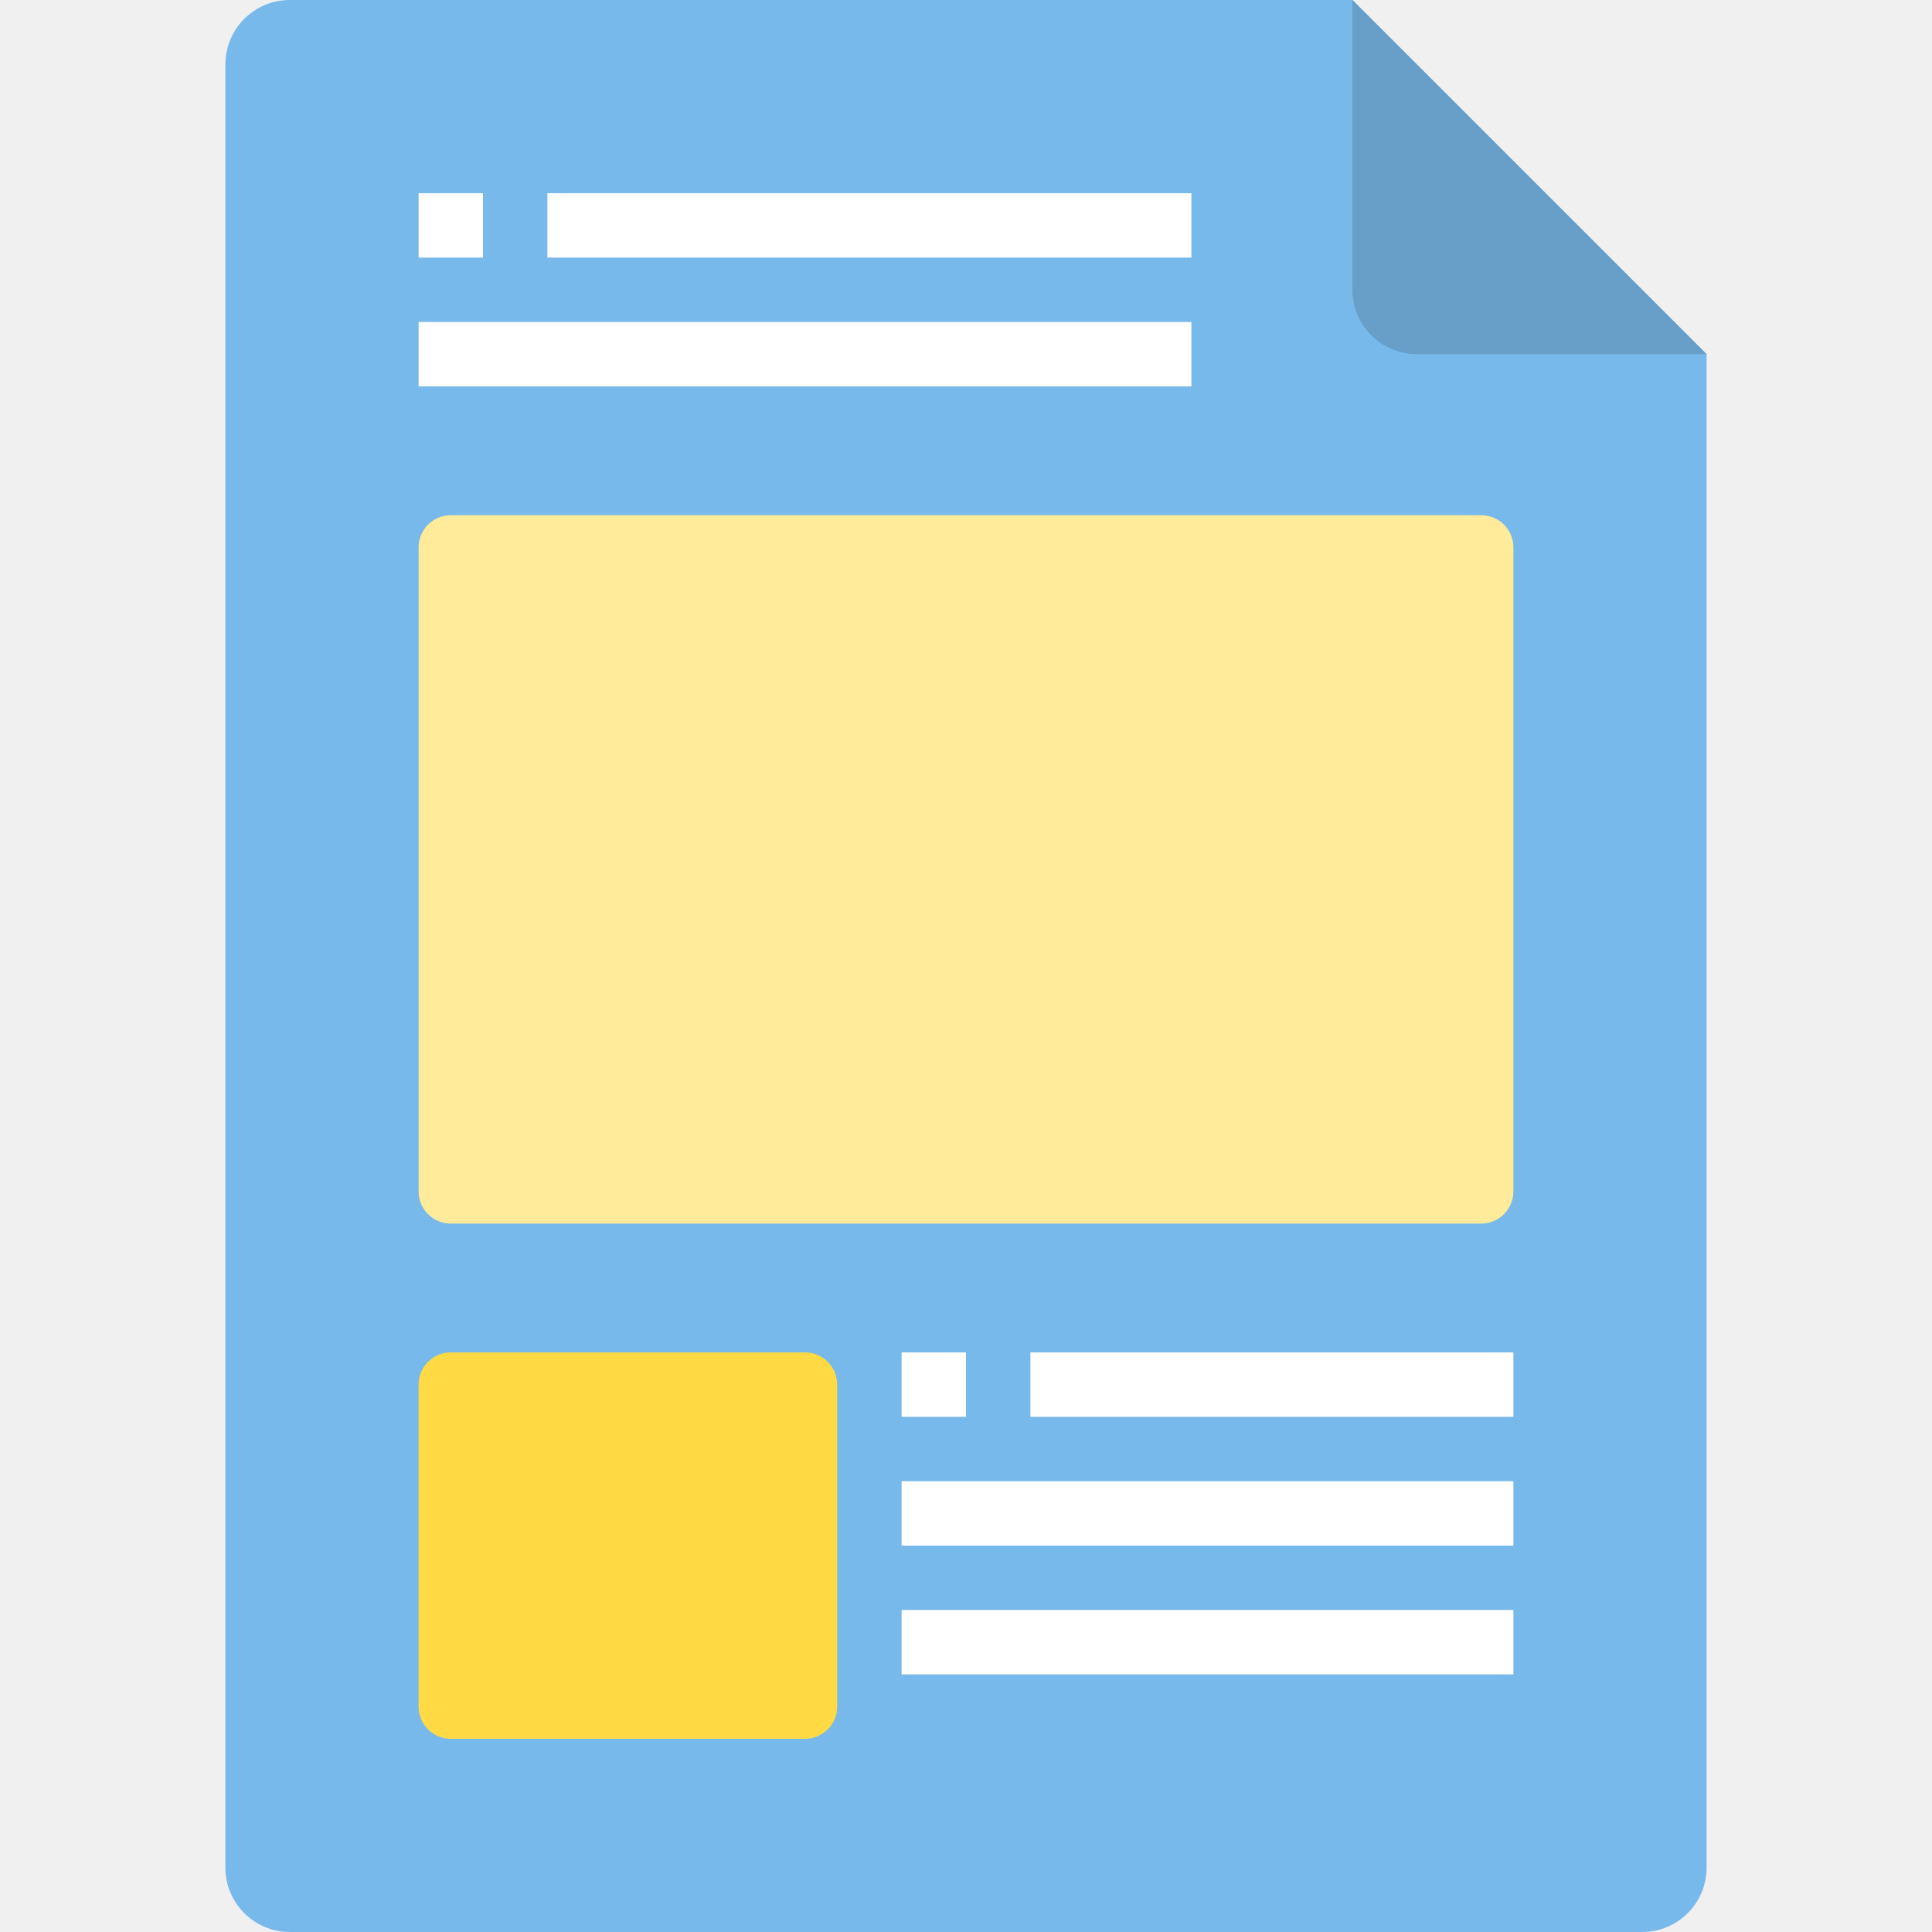
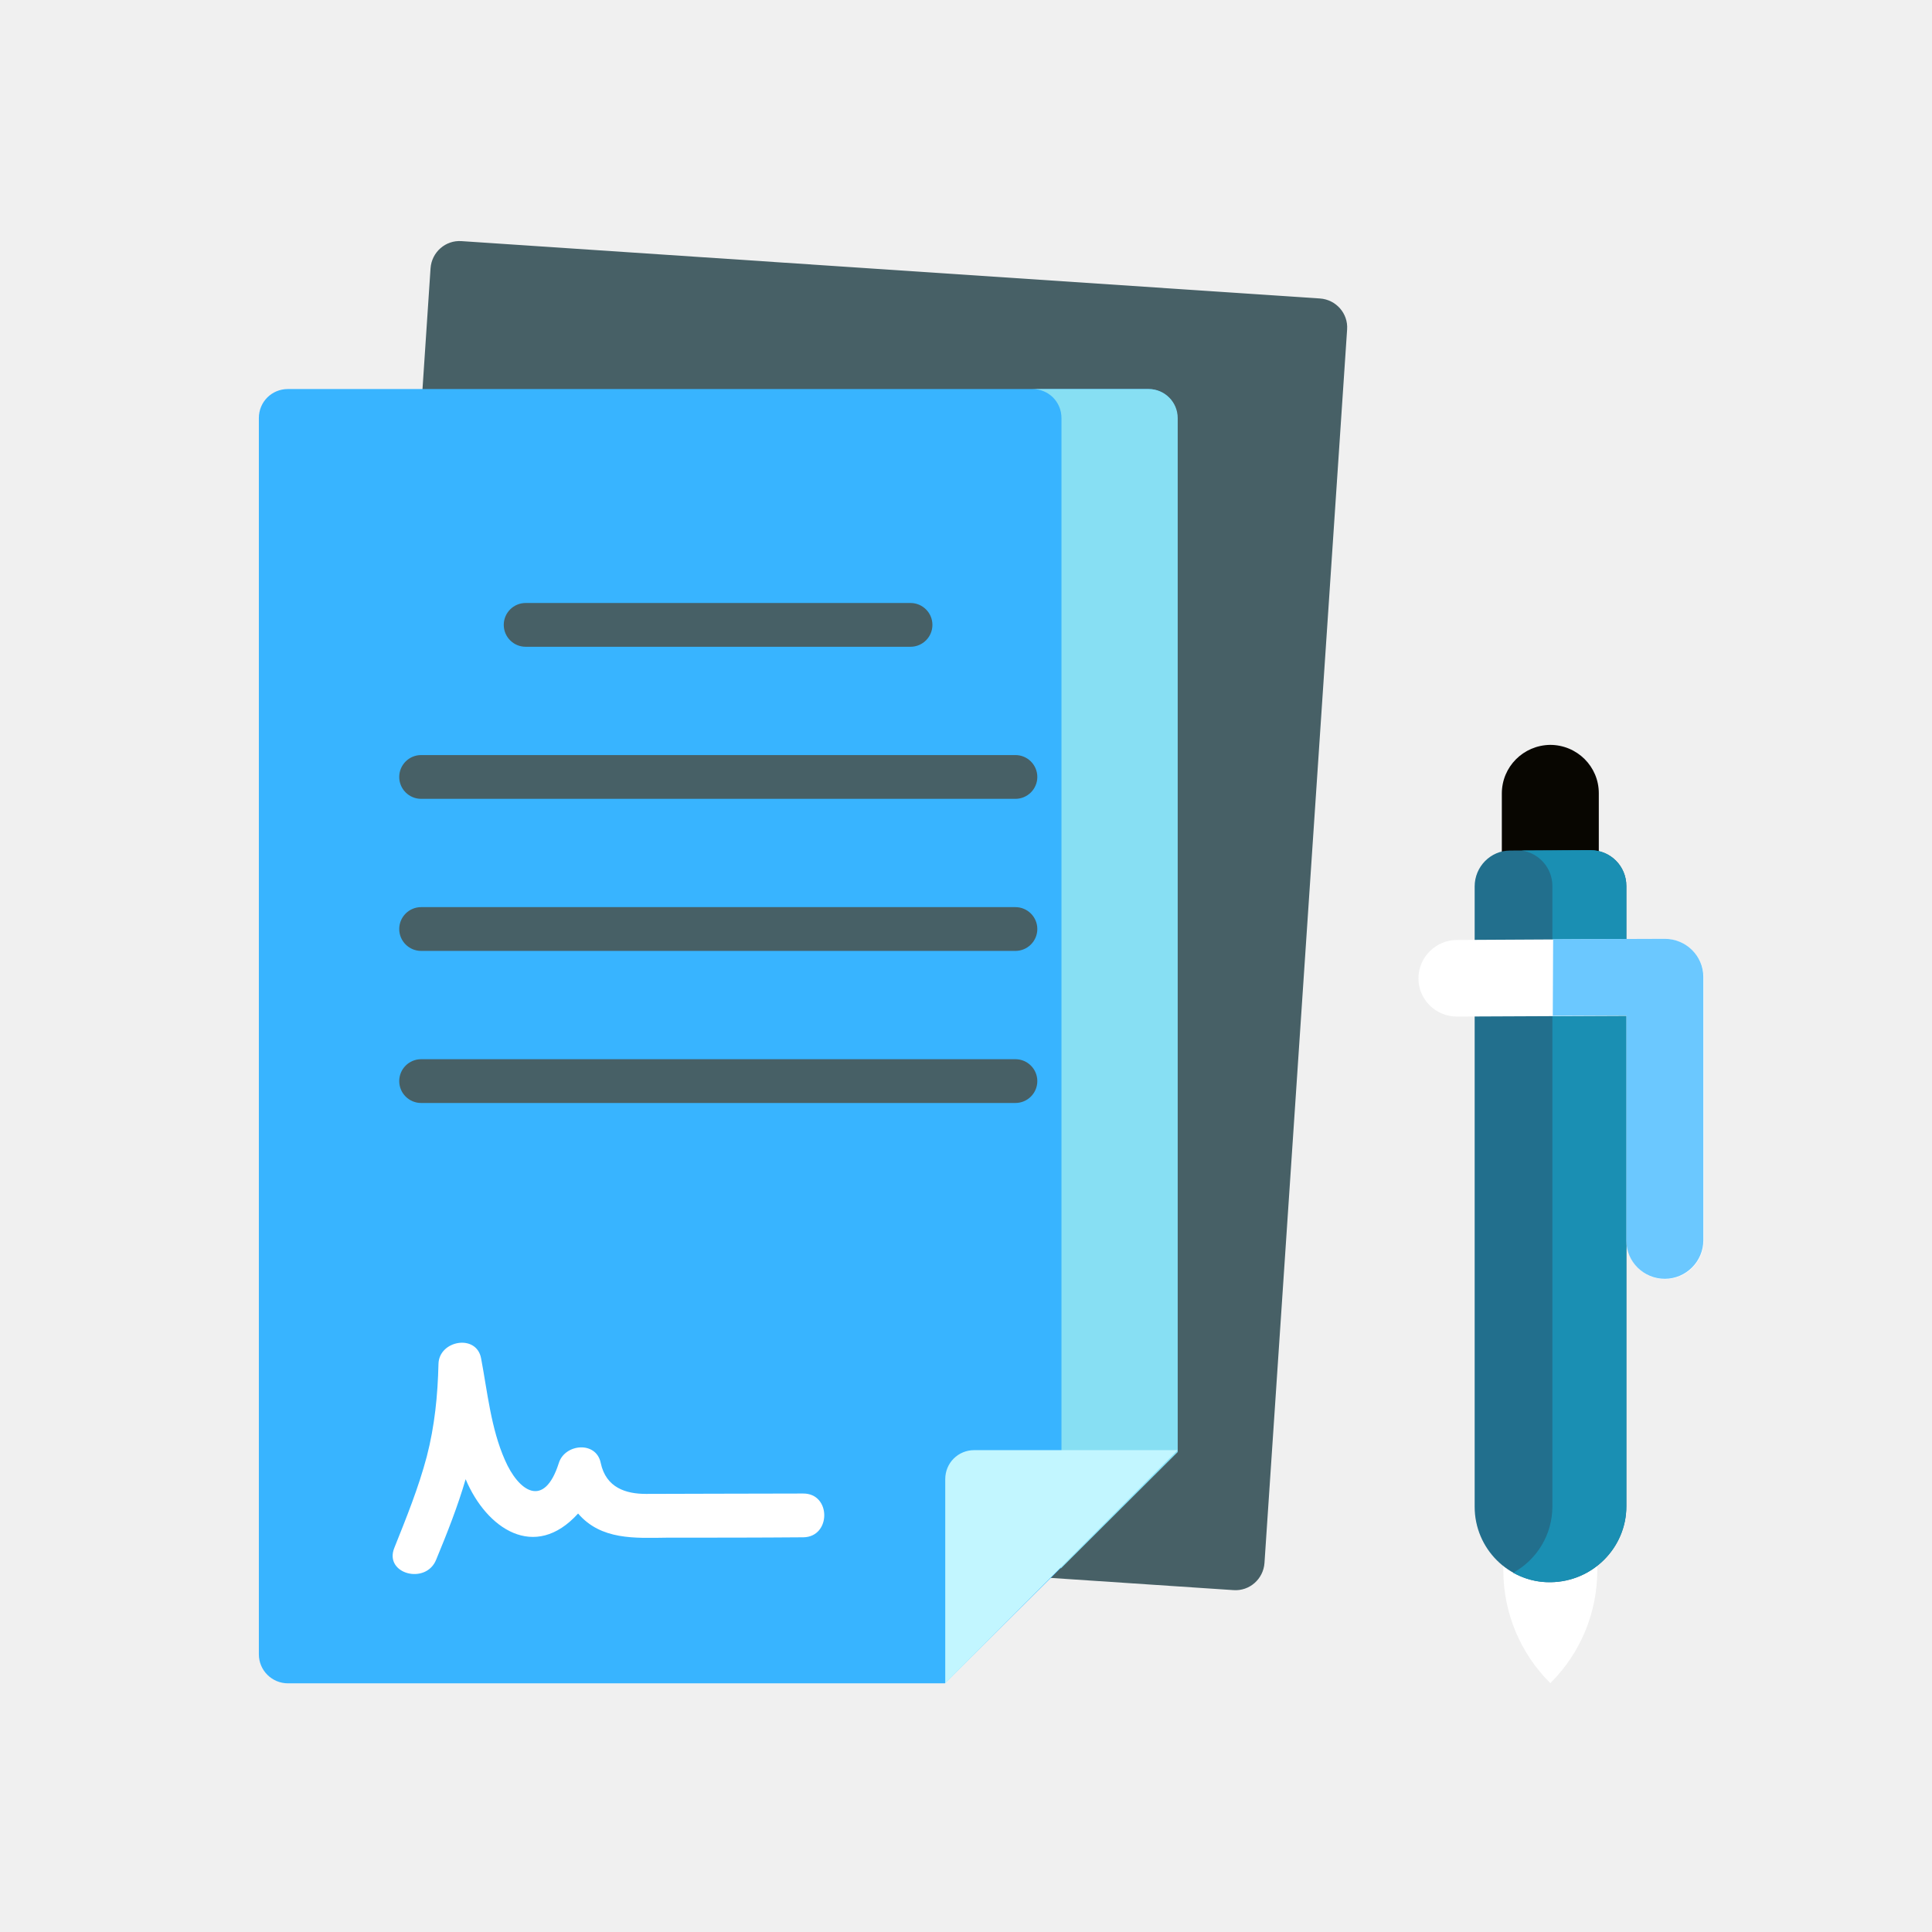
- <svg xmlns="http://www.w3.org/2000/svg" version="1.1" id="Capa_1" x="0px" y="0px" viewBox="0 0 480 480" style="enable-background:new 0 0 480 480;" xml:space="preserve">
-   <path style="fill:#78B9EB;" d="M408,480H72c-8.837,0-16-7.163-16-16V16c0-8.837,7.163-16,16-16h264l88,88v376  C424,472.837,416.837,480,408,480z" />
-   <path style="fill:#679FC9;" d="M336,0v72c0,8.837,7.163,16,16,16h72L336,0z" />
+ <svg xmlns="http://www.w3.org/2000/svg" version="1.1" id="Layer_1" x="0px" y="0px" viewBox="0 0 512 512" style="enable-background:new 0 0 512 512;" xml:space="preserve">
+   <style type="text/css">
+ 	.st0{fill:#476066;}
+ 	.st1{fill:#38B4FF;}
+ 	.st2{fill:#87DFF3;}
+ 	.st3{fill:#FFFFFF;}
+ 	.st4{fill:#C2F6FF;}
+ 	.st5{fill:#080601;}
+ 	.st6{fill:#226F8D;}
+ 	.st7{fill:#1A8FB3;}
+ 	.st8{fill:#6BC8FF;}
+ </style>
  <g>
-     <path style="fill:#FFFFFF;" d="M104,48h16v16h-16V48z" />
-     <path style="fill:#FFFFFF;" d="M136,48h160v16H136V48z" />
-     <path style="fill:#FFFFFF;" d="M104,80h192v16H104V80z" />
+     <g>
+       <g>
+         <g>
+           <path class="st0" d="M99.4,406.2l227.5,15.2c4.2,0.3,7.9-2.9,8.2-7.2L357,87.3c0.3-4.2-2.9-7.9-7.2-8.2L122.3,63.9      c-4.2-0.3-7.9,2.9-8.2,7.2L92.3,398C92,402.2,95.2,405.9,99.4,406.2L99.4,406.2z" />
+         </g>
+         <g>
+           <g>
+             <g>
+               <g>
+                 <g>
+                   <path class="st1" d="M76.3,446.1h174.1l61.6-61.3v-274c0-4.3-3.4-7.7-7.7-7.7h-228c-4.3,0-7.7,3.4-7.7,7.7v327.6          C68.6,442.7,72.1,446.1,76.3,446.1z" />
+                 </g>
+                 <path class="st2" d="M304.4,103.1h-30.8c4.3,0,7.7,3.4,7.7,7.7v274l-0.2,30.9l31-30.9v-274         C312.1,106.5,308.6,103.1,304.4,103.1z" />
+                 <g>
+                   <path class="st0" d="M269.1,240.4H111.6c-3.2,0-5.8,2.6-5.8,5.8s2.6,5.8,5.8,5.8h157.5c3.2,0,5.8-2.6,5.8-5.8          S272.3,240.4,269.1,240.4z" />
+                   <path class="st0" d="M269.1,280.7H111.6c-3.2,0-5.8,2.6-5.8,5.8c0,3.2,2.6,5.8,5.8,5.8h157.5c3.2,0,5.8-2.6,5.8-5.8          C274.9,283.3,272.3,280.7,269.1,280.7z" />
+                   <path class="st0" d="M111.6,211.7h157.5c3.2,0,5.8-2.6,5.8-5.8s-2.6-5.8-5.8-5.8H111.6c-3.2,0-5.8,2.6-5.8,5.8          S108.4,211.7,111.6,211.7z" />
+                   <path class="st0" d="M139.3,171.4h102c3.2,0,5.8-2.6,5.8-5.8s-2.6-5.8-5.8-5.8h-102c-3.2,0-5.8,2.6-5.8,5.8          S136.1,171.4,139.3,171.4z" />
+                 </g>
+                 <path class="st3" d="M212.8,395.8c-10.4,0-38.1,0.1-41.6,0.1c-5.3,0-10.6-1.6-12-8.2c-1.2-5.9-9.5-5.1-11.1,0         c-3.9,12.3-10.7,7.5-14.3-0.8c-3.7-8.4-4.6-17.9-6.3-26.9c-1.2-6.6-11.2-4.8-11.3,1.5c-0.2,8.3-1,16.4-3.1,24.5         c-2.2,8.3-5.4,16.2-8.6,24.2c-2.8,6.9,8.4,9.9,11.1,3.1c2.9-7,5.7-14.1,7.8-21.3c5.5,13.1,18.3,21.8,29.8,9.1         c6.1,7.1,15.1,6.5,23.6,6.4c12,0,24.1,0,36.1-0.1C220.3,407.3,220.3,395.7,212.8,395.8z" />
+               </g>
+             </g>
+           </g>
+           <path class="st4" d="M250.5,446.1V392c0-4.3,3.4-7.7,7.7-7.7h53.9L250.5,446.1z" />
+         </g>
+       </g>
+       <g>
+         <path class="st5" d="M423.7,249.3l-25.7,0.1v-39.1c0-7.1,5.7-12.8,12.8-12.9h0c7.1,0,12.9,5.7,12.9,12.8L423.7,249.3L423.7,249.3     z" />
+         <path class="st3" d="M410.9,446.1c-8-7.9-12.5-18.7-12.5-29.9l0-57c0-0.5,0.4-0.9,0.9-0.9l23.1-0.1c0.5,0,0.9,0.4,0.9,0.9l0,57     c0,11.2-4.4,21.9-12.3,29.8L410.9,446.1z" />
+         <path class="st6" d="M410.9,419.3L410.9,419.3c-11.1,0.1-20.1-8.9-20.1-20V234.9c0-5.2,4.2-9.5,9.4-9.5l21.3-0.1     c5.3,0,9.5,4.2,9.5,9.5v164.4C431,410.2,422,419.2,410.9,419.3L410.9,419.3z" />
+         <path class="st7" d="M421.5,225.3l-18.3,0.1c4.6,0.6,8.2,4.6,8.2,9.4v164.4c0,7.6-4.2,14.2-10.4,17.6c2.9,1.6,6.3,2.6,9.9,2.5h0     c11.1-0.1,20.1-9.1,20.1-20.1V234.8C431,229.5,426.7,225.3,421.5,225.3L421.5,225.3z" />
+         <path class="st3" d="M441.2,248.8l-55.1,0.3c-5.6,0-10.2,4.6-10.2,10.2c0,5.6,4.6,10.1,10.2,10.1l45-0.2v59.7     c0,5.6,4.6,10.1,10.2,10.1c5.6,0,10.2-4.6,10.2-10.2v-69.8C451.4,253.3,446.8,248.8,441.2,248.8L441.2,248.8z" />
+         <g>
+           <path class="st8" d="M441.2,248.8l-29.6,0.1l-0.1,20.3l19.5-0.1v59.7c0,5.6,4.6,10.1,10.2,10.1c5.6,0,10.2-4.6,10.2-10.2v-69.8      C451.4,253.3,446.8,248.8,441.2,248.8L441.2,248.8z" />
+         </g>
+       </g>
+     </g>
  </g>
-   <path style="fill:#FFEB99;" d="M112,128h256c4.418,0,8,3.582,8,8v160c0,4.418-3.582,8-8,8H112c-4.418,0-8-3.582-8-8V136  C104,131.582,107.582,128,112,128z" />
-   <path style="fill:#FFDA44;" d="M112,336h88c4.418,0,8,3.582,8,8v80c0,4.418-3.582,8-8,8h-88c-4.418,0-8-3.582-8-8v-80  C104,339.582,107.582,336,112,336z" />
-   <g>
-     <path style="fill:#FFFFFF;" d="M224,336h16v16h-16V336z" />
-     <path style="fill:#FFFFFF;" d="M256,336h120v16H256V336z" />
-     <path style="fill:#FFFFFF;" d="M224,368h152v16H224V368z" />
-     <path style="fill:#FFFFFF;" d="M224,400h152v16H224V400z" />
-   </g>
-   <g>
- </g>
-   <g>
- </g>
-   <g>
- </g>
-   <g>
- </g>
-   <g>
- </g>
-   <g>
- </g>
-   <g>
- </g>
-   <g>
- </g>
-   <g>
- </g>
-   <g>
- </g>
-   <g>
- </g>
-   <g>
- </g>
-   <g>
- </g>
-   <g>
- </g>
-   <g>
- </g>
</svg>
